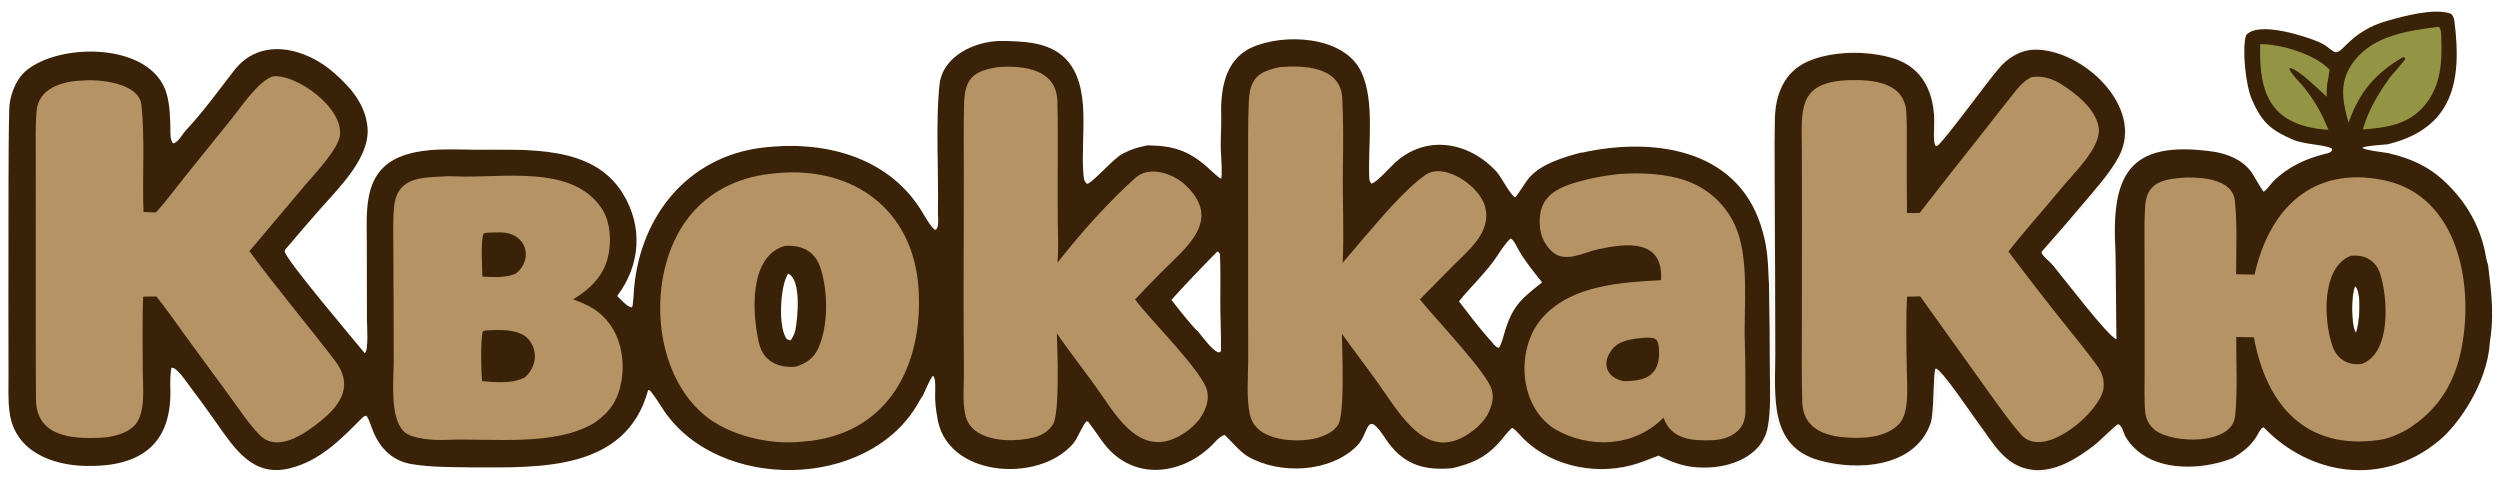
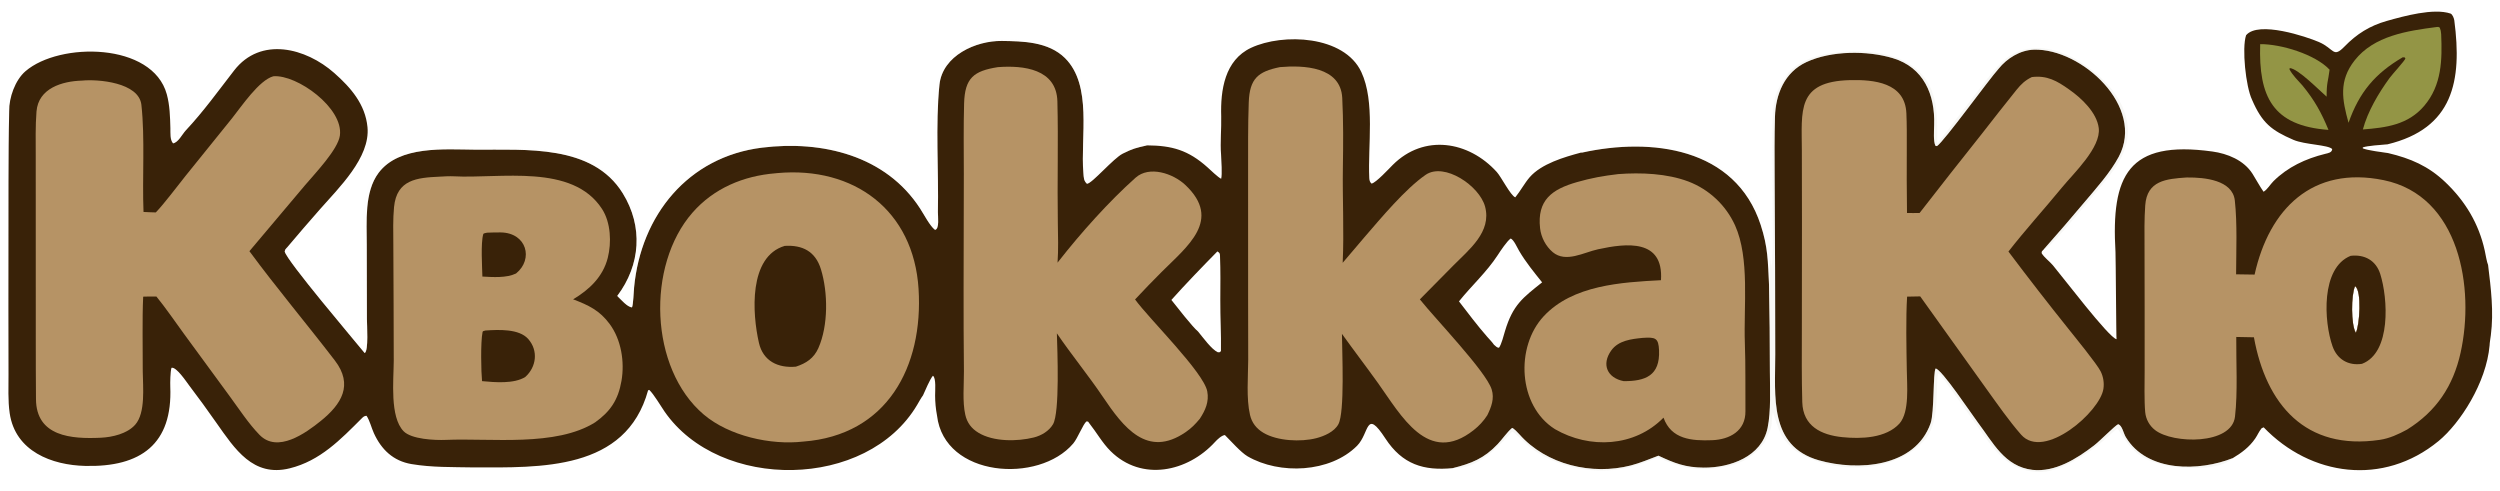
<svg xmlns="http://www.w3.org/2000/svg" width="2992" height="587" viewBox="0 0 2992 587">
  <clipPath id="cl_4">
    <rect width="2992" height="587" />
  </clipPath>
  <g clip-path="url(#cl_4)">
    <path fill="#392208" transform="translate(-577 -606)" d="M1949.81 779.984C1979.75 780.174 1999.19 785.723 2022.14 806.267C2025.52 809.296 2034.86 818.367 2038.48 819.96C2039.92 815.359 2038.7 797.141 2038.38 791.089C2037.18 776.349 2038.94 759.651 2038.54 745.158C2037.57 713.956 2042.68 678.019 2074.29 663.219C2112.37 645.388 2185.76 648.38 2206.23 692.187C2222.86 727.777 2213.88 780.361 2215.75 819.242C2215.88 821.889 2216.47 823.986 2218.45 825.745C2223.71 824.855 2239.29 807.907 2243.89 803.321C2281.23 766.086 2334.59 774.627 2368.35 811.851C2373.72 817.771 2384.8 839.979 2390.48 842.188C2396.64 834.631 2401.7 825.059 2407.64 818.207C2421.74 801.95 2449 794.023 2469.01 788.653C2469.51 788.643 2470.01 788.632 2470.51 788.622C2553.18 770.408 2653.96 782.454 2684.21 875.242C2692.91 901.95 2692.74 918.265 2694.13 946.022C2694.84 980.993 2695.19 1015.97 2695.19 1050.95C2695.26 1072.13 2696.61 1097.84 2692.48 1118.1C2685.43 1152.7 2647.33 1165.93 2615.94 1165.67C2594.09 1165.49 2580.93 1160.37 2561.83 1151.36C2551.27 1155.37 2539.42 1160.31 2528.78 1163.05C2482.38 1175 2427.63 1162.36 2395.33 1125.74C2393.65 1123.83 2388.58 1118.5 2386.68 1118.15C2380.37 1123.55 2375.14 1131.49 2369.38 1137.56C2353.12 1154.74 2337.89 1160.71 2315.81 1166.22C2280.99 1169.73 2255.29 1161.79 2235.05 1130.8C2211.1 1094.14 2216.26 1124.31 2201.13 1139.52C2168.92 1171.87 2108.41 1174.36 2070.09 1152.13C2061.98 1147.37 2050.14 1133.77 2042.93 1126.66C2039.02 1127.05 2033.8 1132.02 2031.18 1134.9C1998.34 1170.89 1943.28 1182.68 1906.18 1145.93C1896.21 1136.04 1889.28 1123.38 1880.56 1112.41C1878.85 1110.26 1880.11 1110.67 1877.32 1110.33C1873.27 1113.44 1866.89 1130.33 1861.44 1136.77C1820.37 1185.21 1707.22 1177.49 1698.44 1103.42C1696.92 1095.45 1696.15 1087.35 1696.13 1079.23C1696.08 1074.54 1697.56 1058.05 1693.49 1055.71C1689.7 1060.21 1684.4 1073.26 1681.65 1079.16C1679.75 1081.52 1676.42 1087.57 1674.67 1090.53C1614.57 1192.29 1438.37 1194.13 1372.24 1098.41C1367.56 1091.64 1359.61 1077.91 1354.03 1072.63C1353.57 1072.8 1353.1 1072.97 1352.64 1073.14C1326.13 1169.53 1223.85 1165.53 1142.92 1165.39C1118.34 1164.92 1093.79 1165.51 1069.48 1161.41C1047.66 1157.73 1033.4 1144.09 1024.43 1124.34C1021.42 1117.72 1019.65 1109.65 1015.7 1103.62C1013.15 1103.74 1011.98 1104.64 1010.06 1106.56C984.507 1132.12 960.166 1157.5 923.663 1166.51C879.807 1177.34 858.023 1143.27 836.039 1112.13C825.423 1096.92 814.499 1081.92 803.275 1067.15C800.054 1062.88 787.849 1044.5 782.223 1046.22C780.822 1050.69 780.596 1064.06 780.794 1068.79C783.663 1137.37 745.757 1165.22 678.92 1163.61C639.301 1162.66 595.32 1146.38 588.599 1100.55C586.395 1085.51 587.239 1068.96 587.186 1053.57L587.064 974.305L587.189 822.775C587.291 794.894 587.342 766.824 588.011 739.019C587.698 722.97 595.074 701.931 607.511 691.222C648.292 656.106 759.57 656.58 776.614 718.812C780.24 732.053 780.554 745.862 780.915 759.495C781.072 765.426 780.262 773.19 784.097 777.597C790.325 776.648 795.017 766.778 799.352 762.09C820.416 739.618 838.414 714.579 857.199 690.338C889.025 649.272 943.032 663.315 977.036 693.368C996.914 710.936 1014.19 730.836 1016.81 758.2C1020.28 794.61 982.255 831.014 959.846 856.552C946.599 871.596 933.516 886.784 920.598 902.111C918.75 904.167 918.27 904.319 917.722 907.037C920.402 918.413 1000.71 1012.85 1013.46 1028.54C1018.29 1026.03 1016.15 994.869 1016.12 987.859L1015.93 898.837C1015.94 871.392 1012.85 835.831 1030.09 812.871C1054.81 779.96 1108.99 784.852 1145.89 785.124C1206.18 785.57 1285.95 778.524 1322.3 837.31C1346.86 877.025 1343.71 923.13 1315.7 960.203C1320.22 964.509 1327.84 973.595 1333.38 973.853C1334.88 970.885 1335.46 954.513 1335.87 950.184C1343.99 863.692 1400.44 793.592 1489.18 782.681C1560.81 773.873 1637.13 791.941 1678.31 855.735C1682.87 862.707 1689.86 876.398 1696.02 881.102C1701.61 880.119 1699.37 864.486 1699.47 859.891C1700.54 811.06 1696.37 755.396 1701.35 707.327C1704.96 672.508 1745.05 654.596 1775.98 655.01C1800.88 655.344 1831.58 655.747 1851.53 675.456C1884.68 708.304 1869.9 770.477 1873.6 813.054C1874.03 818.518 1873.88 822.239 1877.87 825.945C1883.92 825.737 1909.5 795.358 1920.74 789.812C1933.06 783.731 1936.15 783.074 1949.81 779.984ZM2323.11 966.678C2334.09 980.985 2344.91 995.354 2356.77 1008.94C2359.17 1011.69 2363.08 1015.68 2365.01 1018.61C2367.62 1020.69 2368.34 1022.09 2370.99 1022.2C2374.02 1018.03 2376.65 1007.31 2378.21 1002.12C2387.62 970.843 2399.47 962.383 2422.6 943.922C2412.9 931.764 2402.98 919.733 2395.11 906.276C2392.72 902.172 2388.83 893.176 2385.05 891.417C2380.73 894.29 2372.77 906.246 2369.45 911.359C2356.28 931.636 2337.9 948.155 2323.11 966.678ZM1978.91 964.969C1985.02 972.662 2004.22 997.407 2010.82 1002.76C2016.74 1009.81 2026.91 1024.21 2034.56 1027.62L2036.96 1027.51C2037.39 1027.03 2037.82 1026.55 2038.24 1026.07C2038.59 1005.94 2037.36 985.825 2037.47 965.683C2037.56 947.87 2037.81 929.995 2037.1 912.2C2036.97 909.011 2036.71 908.687 2033.98 906.884C2017.52 923.579 1994.44 947.488 1978.91 964.969Z" />
    <path fill="#B69365" transform="translate(-577 -606)" d="M904.16 697.271C932.512 695.009 988.254 735.289 983.788 768.187C981.514 784.934 953.998 813.565 942.052 827.677L875.494 906.623C908.288 951.087 944.121 993.62 977.749 1037.44C1000.21 1066.72 985.633 1089.82 960.904 1109.79C942.706 1124.49 909.24 1148.56 887.668 1126.51C874.605 1113.16 863.167 1095.55 852.024 1080.4L797.061 1005.39C786.59 991.016 775.326 974.539 764.205 960.9C759.733 960.674 753.015 960.96 748.357 961.032C747.086 987.634 747.956 1022.98 747.844 1050.25C748.073 1069.36 751.351 1100.07 738.841 1114.25C729.229 1125.16 711.43 1129.23 697.555 1129.88C662.628 1131.52 620.318 1128.57 620.061 1083.63C619.925 1059.99 619.782 1036.13 619.823 1012.56L619.793 887.719L619.765 792.639C619.773 775.114 619.284 756.737 620.677 739.429C622.923 711.519 651.501 703.14 675.105 702.467C694.41 700.525 743.243 704.689 746.22 731.47C750.648 771.311 747.111 818.941 748.765 859.664C753.479 859.972 758.709 860.057 763.474 860.239C773.486 849.826 789.32 828.698 799.09 816.473L854.761 747.472C866.045 733.309 887.115 701.908 904.16 697.271Z" />
    <path fill="#B69365" transform="translate(-577 -606)" d="M2108.86 686.32C2136.98 683.904 2181.47 685.59 2183.4 723.212C2184.8 750.539 2184.59 778.713 2184.16 806.134C2183.56 843.915 2185.69 882.886 2183.93 920.511C2192.62 910.152 2201.38 899.852 2210.2 889.61C2229.66 867.144 2258.86 832.03 2283.17 815.259C2305.51 799.849 2347.74 828.386 2354.36 853.341C2362.37 883.59 2335.31 904.572 2316.14 923.953L2276.29 964.287C2294.65 987.402 2355.31 1050.28 2362.22 1071.99C2365.74 1083.03 2361.8 1093.13 2357.01 1102.95C2352.6 1109.8 2347.05 1115.85 2340.6 1120.84C2285.97 1163.81 2253.75 1102.87 2225.93 1064.08C2211.87 1044.48 2197.09 1025.18 2183.04 1005.56C2183.18 1027.09 2186.57 1099.28 2178.78 1113.7C2173.86 1122.8 2161.87 1127.96 2152.25 1130.43C2133.85 1135.15 2105.6 1133.87 2088.96 1123.92C2080.7 1118.98 2075.18 1112 2073.01 1102.57C2068.44 1082.77 2070.74 1057.07 2070.86 1036.55L2070.75 969.045L2070.72 812.015C2070.79 784.144 2070.46 756.309 2071.51 728.451C2072.58 700.059 2082.55 691.647 2108.86 686.32Z" />
    <path fill="#B69365" transform="translate(-577 -606)" d="M1771.28 686.352C1801.9 684.05 1841.47 688.464 1842.48 727.317C1843.74 775.596 1842.21 823.88 1843.01 872.193C1843.27 887.89 1843.76 904.79 1842.67 920.36L1844.05 918.57C1870.52 884.784 1903.94 847.351 1936.05 818.681C1952.5 803.993 1980.9 813.498 1995.63 827.384C2040.03 869.229 1997.78 900.92 1967.27 931.446C1956.47 942.238 1945.86 953.219 1935.44 964.384C1952.37 987.728 2017.54 1051.49 2021.86 1074.4C2024.22 1086.87 2019.49 1097.16 2012.88 1107.26C2007.14 1114.06 2003.24 1118.13 1996.08 1123.13C1949.94 1154.84 1921.5 1117.38 1896.99 1081.06C1879.65 1055.36 1859.29 1030.55 1841.87 1004.94C1842.47 1025.69 1845.46 1099.72 1837.23 1113.78C1832.48 1121.88 1823.3 1127.31 1814.35 1129.55C1794.54 1134.5 1766.03 1134.85 1748.01 1123.92C1739.62 1118.83 1734.43 1112.01 1732.27 1102.45C1728.7 1086.69 1730.72 1066.66 1730.63 1050.36C1730.3 1017.17 1730.16 983.972 1730.23 950.777L1730.51 814.296C1730.47 786.112 1730.05 758.073 1730.83 729.885C1731.69 699.229 1742.42 690.895 1771.28 686.352Z" />
    <path fill="#B69365" transform="translate(-577 -606)" d="M1505.11 813.388C1505.85 813.301 1506.58 813.224 1507.32 813.158C1599.23 804.851 1670.43 857.736 1676.34 951.829C1682.18 1044.82 1638.66 1126.96 1538.25 1134.48C1499.3 1138.96 1449.42 1127.77 1419.18 1102.07C1354.15 1046.79 1350.47 923.69 1405.73 860.536C1431.37 831.229 1466.81 816.473 1505.11 813.388Z" />
    <path fill="#392208" transform="translate(-577 -606)" d="M1516.14 900.276C1537.38 898.98 1552.92 906.833 1559.49 928.246C1568.03 956.093 1568.4 995.512 1556.47 1022.51C1551.05 1034.78 1541.83 1040.82 1529.51 1044.83C1508.12 1046.73 1490.31 1038.15 1485.3 1016.36C1477.25 981.329 1472.74 913.154 1516.14 900.276Z" />
-     <path fill="#FEFEFE" transform="translate(-577 -606)" d="M1520.16 933.445C1536.37 940.382 1531.67 986.19 1529.03 1000.5C1528.17 1005.14 1525.93 1009.3 1523.43 1013.26C1520.96 1013.09 1520.97 1012.9 1518.71 1011.76C1507.91 998.629 1510.61 948.321 1520.16 933.445Z" />
    <path fill="#B69365" transform="translate(-577 -606)" d="M1102.85 817.439C1107.6 817.13 1115.04 816.734 1119.93 816.999C1175.63 820.018 1262.11 801.394 1297.5 856.069C1308.18 872.569 1308.92 896.623 1304.38 914.599C1298.66 937.221 1282.29 952.717 1262.9 964.215C1281.47 971.293 1294.72 977.523 1306.75 993.894C1320.56 1012.69 1324.71 1039.15 1320.79 1061.81C1316.89 1084.4 1307.68 1098.3 1289.34 1111.42C1242.25 1141.02 1164.79 1130.14 1110.47 1132.46C1097.39 1133.01 1069.43 1131.78 1060.01 1122.08C1043.37 1104.93 1048.09 1061.43 1048.24 1037.94L1048.06 970.163L1047.74 898.167C1047.68 883.463 1047.17 868.409 1048.59 853.775C1051.81 820.804 1076.23 818.677 1102.85 817.439Z" />
    <path fill="#392208" transform="translate(-577 -606)" d="M1158.08 1001.54C1173.7 1000.55 1198.19 999.243 1209.17 1011.71C1221.53 1025.72 1218.94 1045.28 1205.63 1057.17C1192.16 1065.6 1169.27 1063.59 1153.91 1062.15C1152.83 1051.43 1152.02 1015.76 1154.54 1003.32C1154.8 1002.05 1156.38 1002.03 1158.08 1001.54Z" />
    <path fill="#392208" transform="translate(-577 -606)" d="M1159.98 884.462C1165.34 884.237 1170.71 884.138 1176.07 884.164C1207.37 884.49 1215.82 916.1 1194.61 933.301C1183.19 938.867 1166.73 937.661 1154.33 936.989C1154.07 925.839 1152.2 896.96 1155.38 886.164C1155.7 885.097 1158.5 884.808 1159.98 884.462Z" />
    <path fill="#B69365" transform="translate(-577 -606)" d="M2513.68 814.361C2540.92 812.322 2572.05 813.559 2597.71 823.25C2622.48 832.735 2642.52 851.579 2653.52 875.715C2671.24 915.057 2663.7 973.043 2665.24 1016.14C2666.21 1043.15 2665.74 1070.97 2665.94 1098.03C2666.26 1121.71 2647.12 1132.03 2626.01 1132.83C2601.62 1133.75 2577.12 1131.8 2567.88 1105.85C2533.4 1141.05 2479.44 1143.61 2437.97 1119.61C2393.59 1091.67 2390.48 1020.98 2424.52 984.462C2459.24 947.207 2517.42 943.831 2564.86 941.343C2568.13 891.733 2523.62 896.952 2489.52 904.34C2472.42 908.045 2451.09 920.839 2435.39 907.848C2426.95 900.707 2421.37 890.033 2420.16 879.13C2416.44 845.547 2434.3 832.566 2464.19 823.982C2481.64 818.971 2495.66 816.495 2513.68 814.361Z" />
    <path fill="#392208" transform="translate(-577 -606)" d="M2542.9 1010.38C2558.29 1009.34 2561.92 1010.39 2562.55 1025.39C2563.82 1055.74 2545.99 1062.26 2520.22 1062.16C2500.66 1058.32 2493.24 1042.25 2505.41 1025.37C2513.97 1013.49 2529.33 1011.74 2542.9 1010.38Z" />
    <path fill="#392208" transform="translate(-577 -606)" d="M3023.39 903.95L3020.74 906.838C3020.55 907.963 3020.1 908.627 3020.77 909.613C3024.4 914.973 3029.86 918.736 3034.02 923.653C3045.26 936.947 3100.94 1010.33 3110.08 1011.98C3109.7 1012.63 3109.14 913.148 3108.82 907.744C3103.48 816.057 3123.64 773.357 3224.8 787.331C3242.56 789.785 3262.42 797.535 3272.89 814.122C3277.09 820.779 3281.38 828.925 3286.03 835.506C3290.67 832.751 3294.03 826.675 3297.87 822.866C3314.98 805.871 3336.45 795.911 3359.65 790.176C3363.52 789.219 3367.91 788.667 3368.17 784.385C3363.42 779.26 3335.35 779.211 3321.87 773.406C3295.56 762.08 3284.28 753.274 3272.21 725.328C3264.71 709.538 3259.93 663.618 3265.1 648.197C3279.76 630.433 3337.6 650 3352.17 656.244C3370.86 664.253 3368.95 676.06 3383.01 661.576C3397.42 646.731 3413.09 636.825 3433.6 631.03C3453.49 625.415 3489.47 615.385 3509.82 622.227C3512.27 623.286 3513.99 628.01 3514.31 630.459C3523.86 703.043 3512.9 759.672 3434.35 778.743C3427.31 779.372 3410.56 780.385 3404.83 782.397L3404.79 783.525C3410.39 785.989 3427.85 788.109 3435.01 789.185C3461.98 795.559 3483.28 804.691 3503.61 824.054C3527.49 846.812 3543.66 873.688 3550.75 905.92C3551.71 910.248 3553.18 919.678 3554.74 923.142C3558.17 951.295 3561.67 978.878 3558.03 1007.28C3557.55 1011.03 3556.68 1015.63 3556.55 1019.31C3552.73 1063.89 3521.37 1112.57 3495.4 1133.9C3429.23 1188.25 3342.55 1176.06 3286.17 1117.44C3285.36 1117.79 3284.56 1118.14 3283.75 1118.48C3279.96 1123.21 3279.27 1126.09 3276.12 1130.7C3269.01 1141.11 3259.75 1147.92 3249.13 1154.3C3209.31 1170.17 3146.75 1171.7 3121.09 1129.05C3118.26 1124.35 3116.91 1115.29 3112.03 1113.68C3107.92 1115.56 3090.12 1133.88 3082.97 1139.28C3062.46 1155.04 3036.57 1171.32 3009.47 1168.34C2976.09 1164.34 2962.15 1135.49 2944.39 1112.03C2937.13 1102.45 2900.87 1047.89 2893.57 1047.03C2890.36 1051.37 2892.09 1099.7 2887.57 1112.56C2868.84 1165.76 2799.95 1169.91 2753.98 1156.93C2693.66 1139.88 2701.7 1079.88 2701.62 1030.26L2701.42 929.701L2700.87 817.699C2700.72 793.791 2700.62 769.761 2701.28 745.977C2702.04 718.67 2712.84 692.464 2738.81 680.352C2768.54 666.485 2811.42 666.324 2842.3 675.575C2879.39 686.686 2893 719.345 2891.8 755.487C2891.7 762.068 2890.64 775.14 2893.35 780.477L2895.15 780.878C2903.9 775.014 2957.32 701.047 2968.93 688.27C2978.93 675.833 2994.67 665.935 3011.2 665.454C3068.28 663.792 3144.83 733.869 3112.69 793.717C3102.48 812.733 3085.81 831.285 3072.08 847.527C3056.13 866.58 3039.9 885.389 3023.39 903.95ZM3396.44 1004.22C3400.98 995.949 3403.79 953.569 3395.53 948.553C3390.81 958.862 3390.55 994.618 3396.44 1004.22Z" />
    <path fill="#B69365" transform="translate(-577 -606)" d="M3008.7 698.235C3026.84 696.017 3038.65 702.647 3053.36 713.118C3067.89 723.248 3086.44 740.581 3088.77 759.181C3091.69 782.431 3058.82 813.275 3044.91 830.215C3023.66 856.113 3001.26 880.657 2980.7 907.056C3004.15 938.275 3028.1 969.123 3052.52 999.589C3060.38 1009.53 3086.7 1041.6 3091.13 1050.6C3094.27 1057.01 3095.4 1064.21 3094.38 1071.27C3090.55 1098.67 3023.26 1157.4 2995.87 1126.2C2981.21 1109.49 2967.89 1090.2 2954.76 1072.01L2875.11 960.722C2869.93 960.751 2864.62 960.92 2859.43 961.021C2857.82 985.748 2858.62 1023.47 2859.06 1048.74C2859.22 1066.98 2862.53 1098.61 2850.43 1112.72C2834.4 1130.56 2804.24 1131.44 2782.01 1129.19C2756.53 1126.61 2734.76 1115.97 2733.96 1087.27C2733.16 1058.71 2733.39 1030.41 2733.46 1001.84L2733.58 870.982L2733.45 786.319C2733.39 738.597 2726.85 703.513 2791.02 701.896C2819.83 701.171 2856.94 704.803 2858.56 741.517C2859.16 754.99 2859.06 768.541 2859.04 782.215C2858.87 808.445 2858.96 834.675 2859.3 860.903C2864.24 861.073 2869.43 860.93 2874.38 860.882C2898.88 829.317 2923.58 797.905 2948.47 766.648C2962.37 748.91 2976.22 730.985 2990.41 713.472C2995.98 706.596 3000.73 702.114 3008.7 698.235Z" />
    <path fill="#B69365" transform="translate(-577 -606)" d="M3275.3 934.628C3292.72 855.976 3344.6 804.169 3429.7 821.584C3521.02 840.272 3538.94 951.133 3521.83 1028.17C3512.95 1068.19 3492.64 1098.42 3457.81 1120.11C3447.58 1125.67 3436.75 1130.69 3425.16 1132.41C3336.06 1145.63 3289 1089.82 3274.5 1009.67L3253.36 1009.27C3253.12 1039.41 3255.24 1075.33 3251.85 1104.65C3247.91 1138.62 3177.44 1137.3 3156.22 1120.74C3149.44 1115.52 3145.15 1107.71 3144.37 1099.19C3143.16 1086.13 3143.65 1063.25 3143.71 1049.55L3143.7 975.108L3143.57 901.347C3143.5 884.595 3143.22 868.436 3144.42 851.686C3146.55 822.076 3169.63 820.096 3193.56 818.436L3195.01 818.418C3215.26 818.227 3248.93 821.405 3251.64 845.992C3254.67 873.628 3253.26 906.325 3253.16 934.299L3275.3 934.628ZM3396.44 1004.22C3400.98 995.949 3403.79 953.569 3395.53 948.553C3390.81 958.862 3390.55 994.618 3396.44 1004.22Z" />
    <path fill="#392208" transform="translate(-577 -606)" d="M3390.28 912.159C3407.07 910.235 3420.56 917.768 3425.69 933.949C3434.89 962.971 3439.03 1028.06 3403.84 1041.43C3387.57 1043.94 3374.12 1036.14 3368.58 1020.44C3358.15 990.817 3354.45 926.474 3390.28 912.159ZM3396.44 1004.22C3400.98 995.949 3403.79 953.569 3395.53 948.553C3390.81 958.862 3390.55 994.618 3396.44 1004.22Z" />
    <path fill="#FEFEFE" fill-opacity="0.267" transform="translate(-577 -606)" d="M3395.53 948.553C3403.79 953.569 3400.98 995.949 3396.44 1004.22C3390.55 994.618 3390.81 958.862 3395.53 948.553Z" />
    <path fill="#939545" transform="translate(-577 -606)" d="M3493.12 638.352C3495.73 638.15 3494.51 637.934 3496.92 639.075C3497.96 641.715 3498.47 643.994 3498.59 646.847C3499.92 677.666 3499.32 707.948 3478.32 732.669C3458.93 755.489 3432.54 758.763 3404.88 760.934C3410.69 739.308 3423.61 717.517 3436.81 699.403C3440.45 694.416 3455.24 678.543 3455.8 675.914L3454.77 674.632L3452.51 674.605C3419.61 693.828 3400.51 716.411 3387.73 752.939C3380.05 725.287 3375.81 702.791 3395.01 678.303C3418.14 648.79 3458.26 642.854 3493.12 638.352Z" />
    <path fill="#939545" transform="translate(-577 -606)" d="M3281.99 658.846C3306.65 658.574 3347.85 670.963 3365.05 689.407C3363.24 704.274 3361.52 703.927 3361.49 721.683C3352.82 714.226 3327.31 688.044 3317.32 687.457L3317.09 689.106C3320.86 696.101 3327.28 702.424 3332.68 708.413C3347.06 725.979 3355.26 740.769 3363.73 761.451C3296.84 756.598 3279.98 721.716 3281.99 658.846Z" />
    <path fill="#E4E6DE" fill-opacity="0.306" transform="translate(-577 -606)" d="M2895.52 778.039L2939.96 720.307C2949.91 707.46 2965.9 685.322 2977.86 676.001C2986.09 669.554 2995.91 665.452 3006.29 664.131C3033.15 660.504 3060.08 673.817 3080.67 689.893C3101.43 706.11 3119.74 728.048 3123.17 755.019C3126.01 777.316 3115.91 798.172 3102.43 815.226C3092.56 827.724 3031.5 902.698 3024.42 903.842C3024.08 903.898 3023.73 903.914 3023.39 903.95C3039.9 885.389 3056.13 866.58 3072.08 847.527C3085.81 831.285 3102.48 812.733 3112.69 793.717C3144.83 733.869 3068.28 663.792 3011.2 665.454C2994.67 665.935 2978.93 675.833 2968.93 688.27C2957.32 701.047 2903.9 775.014 2895.15 780.878L2893.35 780.477C2890.64 775.14 2891.7 762.068 2891.8 755.487C2893 719.345 2879.39 686.686 2842.3 675.575C2811.42 666.324 2768.54 666.485 2738.81 680.352C2712.84 692.464 2702.04 718.67 2701.28 745.977C2700.62 769.761 2700.72 793.791 2700.87 817.699L2701.42 929.701L2701.62 1030.26C2701.7 1079.88 2693.66 1139.88 2753.98 1156.93C2799.95 1169.91 2868.84 1165.76 2887.57 1112.56C2892.09 1099.7 2890.36 1051.37 2893.57 1047.03C2900.87 1047.89 2937.13 1102.45 2944.39 1112.03C2962.15 1135.49 2976.09 1164.34 3009.47 1168.34C3036.57 1171.32 3062.46 1155.04 3082.97 1139.28C3090.12 1133.88 3107.92 1115.56 3112.03 1113.68C3116.91 1115.29 3118.26 1124.35 3121.09 1129.05C3146.75 1171.7 3209.31 1170.17 3249.13 1154.3C3235.08 1169.38 3187.9 1167.43 3169.18 1163.1C3136.23 1155.47 3128.51 1145.73 3111.29 1118.79C3109.57 1119.32 3097.55 1130.55 3095.25 1132.57C3078.4 1147.47 3044.4 1169.95 3020.89 1170.79C2979.81 1172.27 2961.53 1141.63 2941.59 1113.24L2913.86 1074.58C2909.65 1068.7 2902.06 1057.04 2897.17 1052.84C2892.4 1058.27 2900.48 1108.52 2881.61 1131.12C2845.42 1174.47 2766.43 1174.7 2723.09 1143.55C2705.93 1127.5 2706.34 1120.06 2698.79 1099.76C2698.27 1100.37 2697.38 1111.94 2697.18 1114.14C2696.5 1121.95 2691.29 1128.68 2689.17 1135.13C2673.79 1154.96 2658.45 1162.65 2633.39 1166.06C2604.03 1170.04 2586.8 1165.1 2560.71 1153.19C2521.28 1171.68 2482.41 1174.73 2441.11 1159.58C2429.93 1155.56 2419.42 1149.89 2409.91 1142.77C2404.45 1138.62 2390.14 1123.69 2386.78 1122.57C2368.83 1141.83 2345.21 1167.74 2315.81 1166.22C2337.89 1160.71 2353.12 1154.74 2369.38 1137.56C2375.14 1131.49 2380.37 1123.55 2386.68 1118.15C2388.58 1118.5 2393.65 1123.83 2395.33 1125.74C2427.63 1162.36 2482.38 1175 2528.78 1163.05C2539.42 1160.31 2551.27 1155.37 2561.83 1151.36C2580.93 1160.37 2594.09 1165.49 2615.94 1165.67C2647.33 1165.93 2685.43 1152.7 2692.48 1118.1C2696.61 1097.84 2695.26 1072.13 2695.19 1050.95C2695.19 1015.97 2694.84 980.993 2694.13 946.022C2695.35 934.627 2694.56 926.637 2696.49 914.078L2696.85 926.46C2698.93 918.332 2698.6 892.019 2698.66 882.732L2698.45 792.684C2698.42 771.359 2697.2 744.831 2701.29 724.212C2703.6 712.586 2711.95 702.696 2717.26 693.482L2717.81 692.506C2735.83 673.335 2766.02 668.536 2791.08 667.576C2819.38 666.492 2851.92 670.911 2873.34 691.209C2893.21 710.028 2895.02 734.118 2895.49 759.953C2895.56 765.981 2895.57 772.01 2895.52 778.039Z" />
    <path fill="#FEFEFE" fill-opacity="0.294" transform="translate(-577 -606)" d="M1343.21 898.262C1381.27 807.385 1449.84 772.033 1546.45 780.07C1605.48 784.981 1655.3 811.701 1686.71 862.494C1689.42 866.872 1691.32 871.054 1694.34 875.325C1697.31 873.373 1695.55 841.467 1695.5 835.703L1695.32 757.343C1695.35 712.132 1694.17 669.793 1749.33 656.701C1778.84 649.699 1818.23 651.466 1844.82 667.243C1875.66 685.538 1876.88 720.83 1877.06 752.746L1877.24 794.406C1877.28 800.802 1877.12 815.702 1878.48 821.405C1884.12 820.077 1898.2 802.845 1903.86 798.802C1916.47 789.789 1933.88 778.266 1949.81 779.984C1936.15 783.074 1933.06 783.731 1920.74 789.812C1909.5 795.358 1883.92 825.737 1877.87 825.945C1873.88 822.239 1874.03 818.518 1873.6 813.054C1869.9 770.477 1884.68 708.304 1851.53 675.456C1831.58 655.747 1800.88 655.344 1775.98 655.01C1745.05 654.596 1704.96 672.508 1701.35 707.327C1696.37 755.396 1700.54 811.06 1699.47 859.891C1699.37 864.486 1701.61 880.119 1696.02 881.102C1689.86 876.398 1682.87 862.707 1678.31 855.735C1637.13 791.941 1560.81 773.873 1489.18 782.681C1400.44 793.592 1343.99 863.692 1335.87 950.184C1335.46 954.513 1334.88 970.885 1333.38 973.853C1327.84 973.595 1320.22 964.509 1315.7 960.203C1343.71 923.13 1346.86 877.025 1322.3 837.31C1285.95 778.524 1206.18 785.57 1145.89 785.124C1108.99 784.852 1054.81 779.96 1030.09 812.871C1012.85 835.831 1015.94 871.392 1015.93 898.837L1016.12 987.859C1016.15 994.869 1018.29 1026.03 1013.46 1028.54C1000.71 1012.85 920.402 918.413 917.722 907.037C918.27 904.319 918.75 904.167 920.598 902.111C920.348 913.854 932.178 923.48 938.647 932.855C959.474 963.038 989.366 990.673 1010.24 1020.14C1012.34 1018.98 1012.82 1019.24 1012.76 1015.4C1012.61 1003.76 1012.05 991.622 1011.78 979.997C1011.34 954.551 1011.16 929.102 1011.24 903.653C1011.19 883.572 1010.05 861.168 1013.63 841.421C1026.82 768.718 1122.08 784.217 1176.02 783.129C1238.6 781.867 1311.05 789.549 1335.41 856.843C1341.33 873.182 1342.01 881.028 1343.21 898.262ZM1327.53 967.278L1330.04 969.019C1332.92 964.907 1330.67 956.349 1331.64 951.467C1332.93 944.965 1334.77 944.265 1334.47 937.092L1333.84 936.045C1331.34 944.799 1320.89 954.446 1322.47 962.167C1324.34 964.207 1325.51 965.412 1327.53 967.278Z" />
    <path fill="#FEFDFE" fill-opacity="0.012" transform="translate(-577 -606)" d="M1333.84 936.045L1334.47 937.092C1334.77 944.265 1332.93 944.965 1331.64 951.467C1330.67 956.349 1332.92 964.907 1330.04 969.019L1327.53 967.278C1325.51 965.412 1324.34 964.207 1322.47 962.167C1320.89 954.446 1331.34 944.799 1333.84 936.045Z" />
    <path fill="#FEFEFE" fill-opacity="0.184" transform="translate(-577 -606)" d="M2699.57 722.574C2704.14 717.284 2708.25 696.551 2717.81 692.506L2717.26 693.482C2711.95 702.696 2703.6 712.586 2701.29 724.212C2697.2 744.831 2698.42 771.359 2698.45 792.684L2698.66 882.732C2698.6 892.019 2698.93 918.332 2696.85 926.46L2696.49 914.078C2694.56 926.637 2695.35 934.627 2694.13 946.022C2692.74 918.265 2692.91 901.95 2684.21 875.242C2653.96 782.454 2553.18 770.408 2470.51 788.622C2470.01 788.632 2469.51 788.643 2469.01 788.653C2473.86 784.995 2498.52 782.053 2506.43 781.113C2545.74 776.439 2592.71 781.733 2627.67 800.872C2644.21 809.923 2669.31 831.002 2676.44 848.817C2676.59 849.201 2676.74 849.584 2676.9 849.967C2685.17 865.043 2692.75 884.561 2695.02 901.627C2700.78 841.543 2692.79 786.104 2699.57 722.574Z" />
    <path fill="#FEFDFE" fill-opacity="0.012" transform="translate(-577 -606)" d="M2676.44 848.817C2680.07 848.378 2682.25 848.783 2684.59 846.7C2685.35 839.733 2684.86 840.614 2689.35 836.234L2690.58 836.976C2690.9 840.353 2687.84 838.145 2686.92 842.003C2695.51 846.629 2689.41 860.24 2693.35 864.903C2694.42 860.648 2693.87 844.451 2693.85 838.912L2693.73 775.754C2693.72 760.597 2691.66 735.075 2699.57 722.574C2692.79 786.104 2700.78 841.543 2695.02 901.627C2692.75 884.561 2685.17 865.043 2676.9 849.967C2676.74 849.584 2676.59 849.201 2676.44 848.817Z" />
    <path fill="#FEFDFE" fill-opacity="0.012" transform="translate(-577 -606)" d="M3554.74 923.142L3556.3 923.088C3556.92 924.887 3557.57 926.536 3557.49 928.483C3557.31 932.675 3563.11 937.346 3563.48 941.029C3565.35 959.982 3566.54 979.368 3565.42 998.384C3565.19 1002.28 3564.04 1010.59 3561.66 1013C3559.07 1015.62 3558.95 1014.15 3556.55 1019.31C3556.68 1015.63 3557.55 1011.03 3558.03 1007.28C3561.67 978.878 3558.17 951.295 3554.74 923.142Z" />
    <path fill="#FEFDFE" fill-opacity="0.012" transform="translate(-577 -606)" d="M2689.17 1135.13C2691.29 1128.68 2696.5 1121.95 2697.18 1114.14C2697.38 1111.94 2698.27 1100.37 2698.79 1099.76C2706.34 1120.06 2705.93 1127.5 2723.09 1143.55C2715.8 1143.81 2706.52 1136.5 2697.59 1137.2C2694.43 1137.45 2692.02 1136.41 2689.17 1135.13Z" />
    <path fill="#FEFDFE" fill-opacity="0.024" transform="translate(-577 -606)" d="M1681.65 1079.16C1684.4 1073.26 1689.7 1060.21 1693.49 1055.71C1697.56 1058.05 1696.08 1074.54 1696.13 1079.23C1696.15 1087.35 1696.92 1095.45 1698.44 1103.42C1689.34 1095.62 1695.32 1089.09 1689.6 1081.57C1686.05 1079.5 1685.84 1079.55 1681.65 1079.16Z" />
    <path fill="#FEFEFE" fill-opacity="0.098" transform="translate(-577 -606)" d="M3435.01 789.185C3427.85 788.109 3410.39 785.989 3404.79 783.525L3404.83 782.397C3410.56 780.385 3427.31 779.372 3434.35 778.743L3433.54 779.128C3432.73 779.506 3420.3 784.373 3420.06 784.424C3424.98 785.556 3431.22 786.304 3435.01 789.185Z" />
  </g>
</svg>
